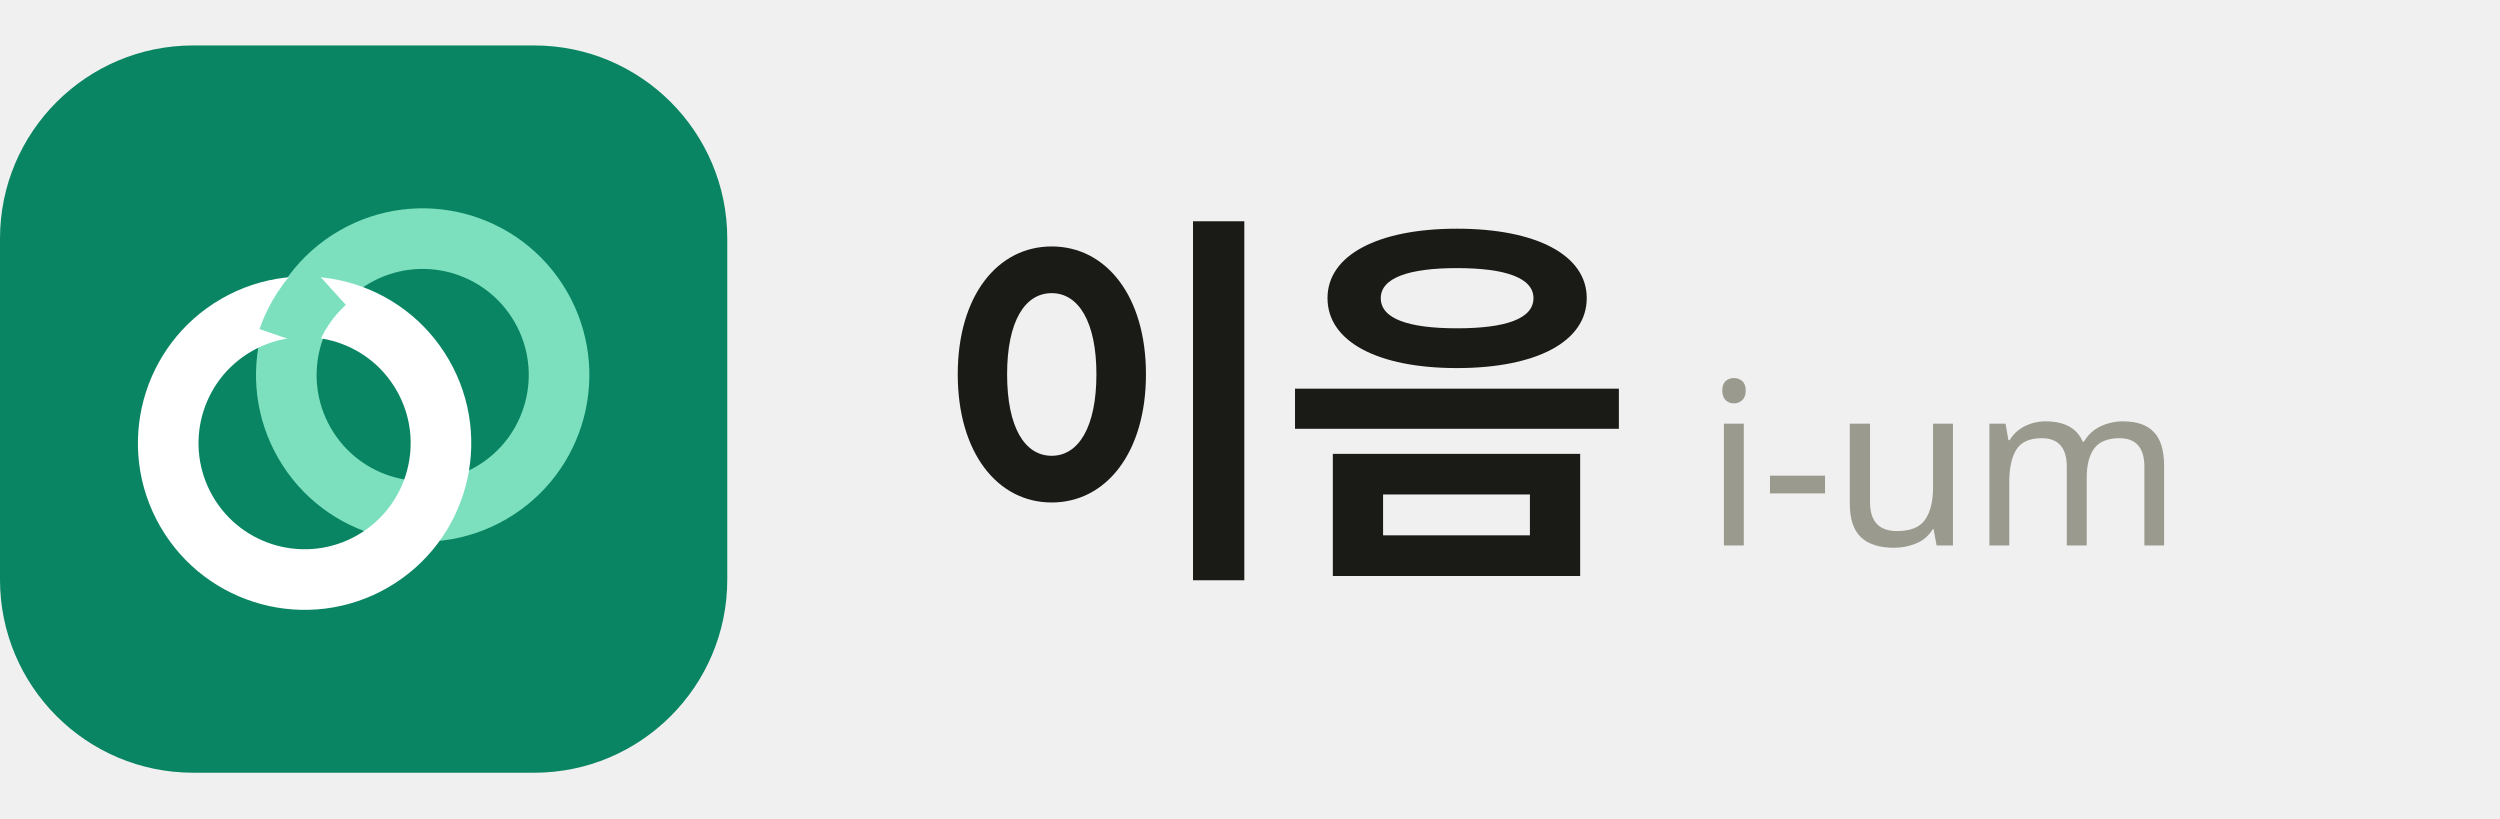
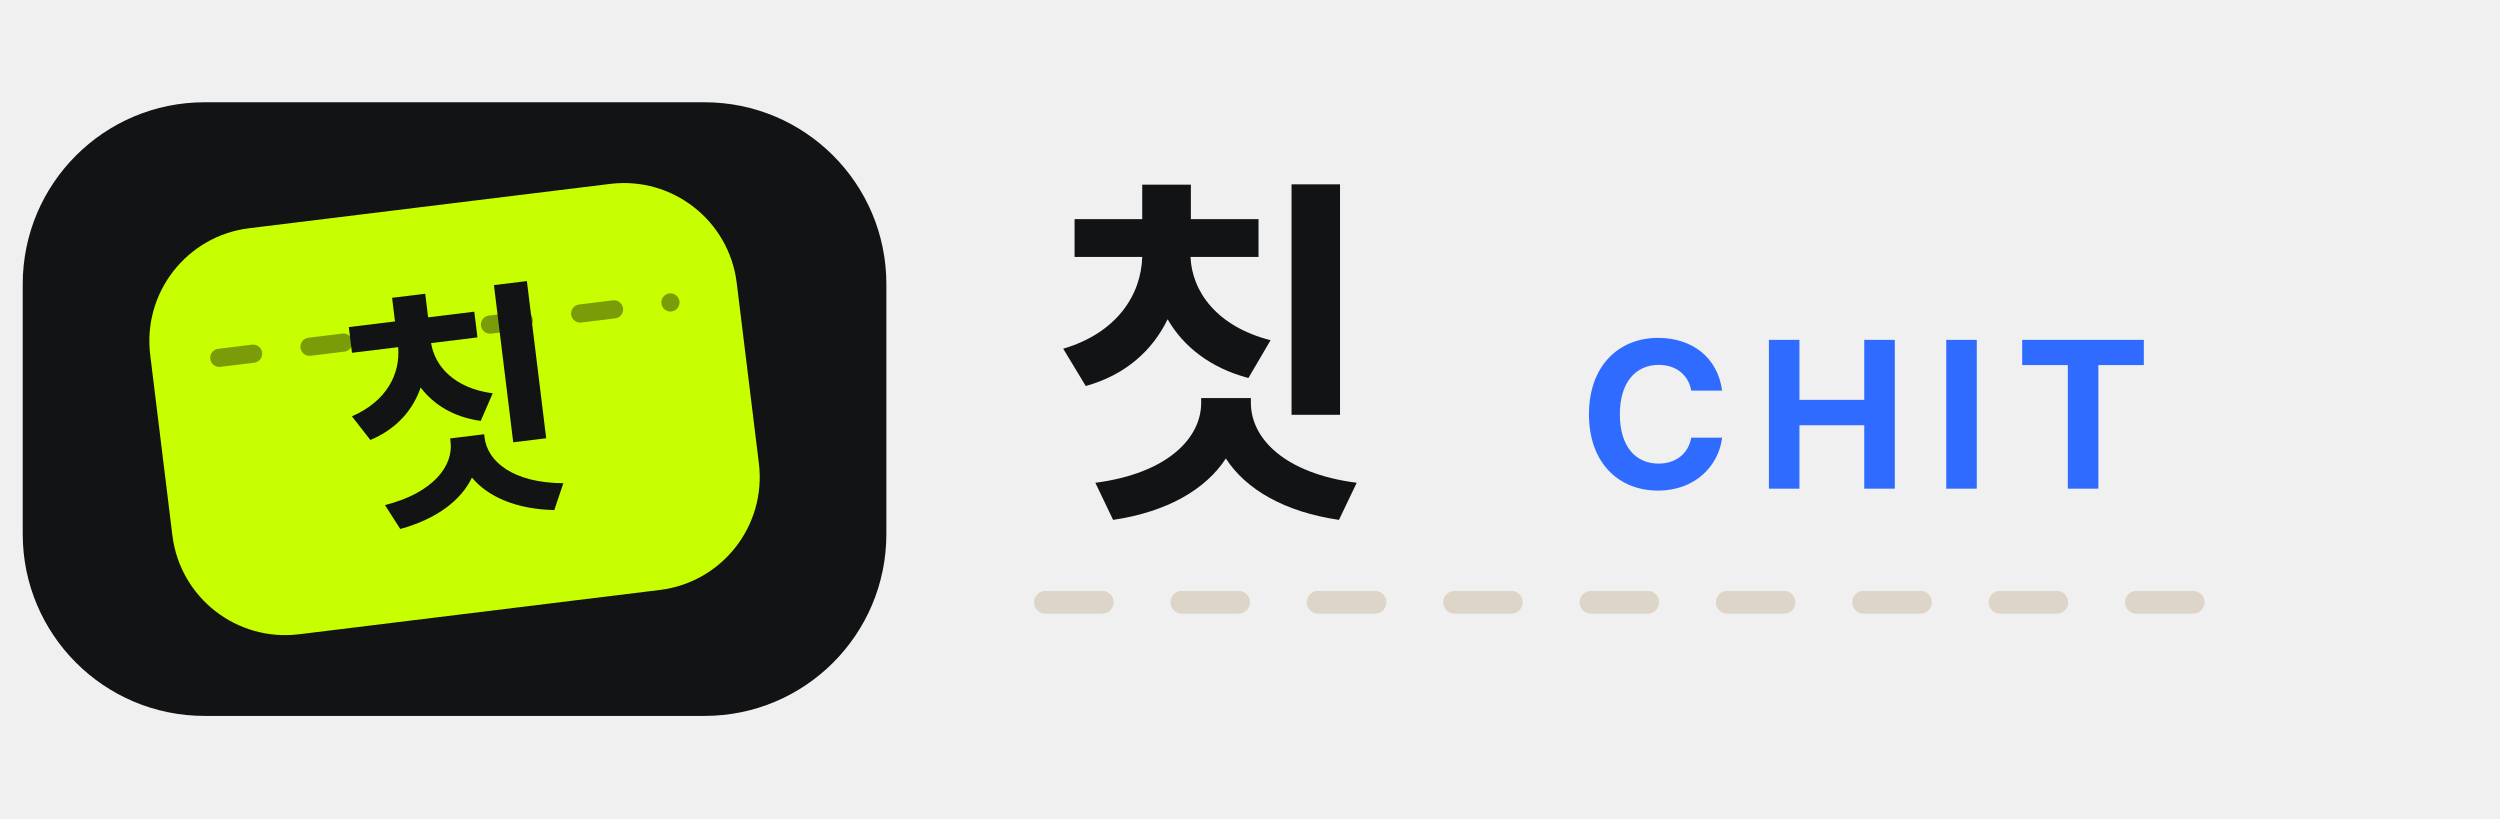
- <svg xmlns="http://www.w3.org/2000/svg" width="220" height="72" viewBox="0 0 220 72" fill="none" role="img" aria-label="이음 i-um logo">
-   <rect x="0" y="4" width="64" height="64" rx="17" fill="#098563" />
-   <svg x="0" y="4" width="64" height="64" viewBox="0 0 96 96">
-     <g transform="rotate(-30 48 48)">
-       <circle cx="57" cy="48" r="18" stroke="#7CE0BE" stroke-width="8" />
-       <circle cx="39" cy="48" r="18" stroke="#ffffff" stroke-width="8" />
-       <path d="M44 35 A18 18 0 0 1 52 31" stroke="#7CE0BE" stroke-width="8" fill="none" />
-     </g>
-   </svg>
-   <text x="82" y="48" font-family="'Pretendard Variable', sans-serif" font-size="34" font-weight="700" letter-spacing="-0.02em" fill="#1a1a17">이음</text>
-   <text x="150" y="48" font-family="'Pretendard Variable', sans-serif" font-size="20" font-weight="500" letter-spacing="-0.01em" fill="#9a9a8e">i-um</text>
+ <svg xmlns="http://www.w3.org/2000/svg" width="220" height="72" viewBox="0 0 220 72" fill="none" role="img" aria-label="칫 Chit stamp lockup">
+   <rect x="2" y="9" width="76" height="54" rx="16" fill="#111315" />
+   <g transform="rotate(-7 40 36)">
+     <rect x="14" y="18" width="52" height="36" rx="10" fill="#C8FF00" />
+     <path d="M20 29H60" stroke="#111315" stroke-width="1.6" stroke-linecap="round" stroke-dasharray="3 5" opacity="0.42" />
+     <text x="40" y="44" text-anchor="middle" font-family="'Pretendard Variable', Pretendard, -apple-system, BlinkMacSystemFont, sans-serif" font-size="22" font-weight="800" letter-spacing="-0.08em" fill="#111315">칫</text>
+   </g>
+   <text x="92" y="43" font-family="'Pretendard Variable', Pretendard, -apple-system, BlinkMacSystemFont, sans-serif" font-size="32" font-weight="800" letter-spacing="-0.06em" fill="#111315">칫</text>
+   <text x="139" y="43" font-family="'Pretendard Variable', Pretendard, -apple-system, BlinkMacSystemFont, sans-serif" font-size="18" font-weight="700" letter-spacing="0.12em" fill="#2F6BFF">CHIT</text>
+   <path d="M92 53H198" stroke="#DDD5C8" stroke-width="2" stroke-linecap="round" stroke-dasharray="5 7" />
</svg>
